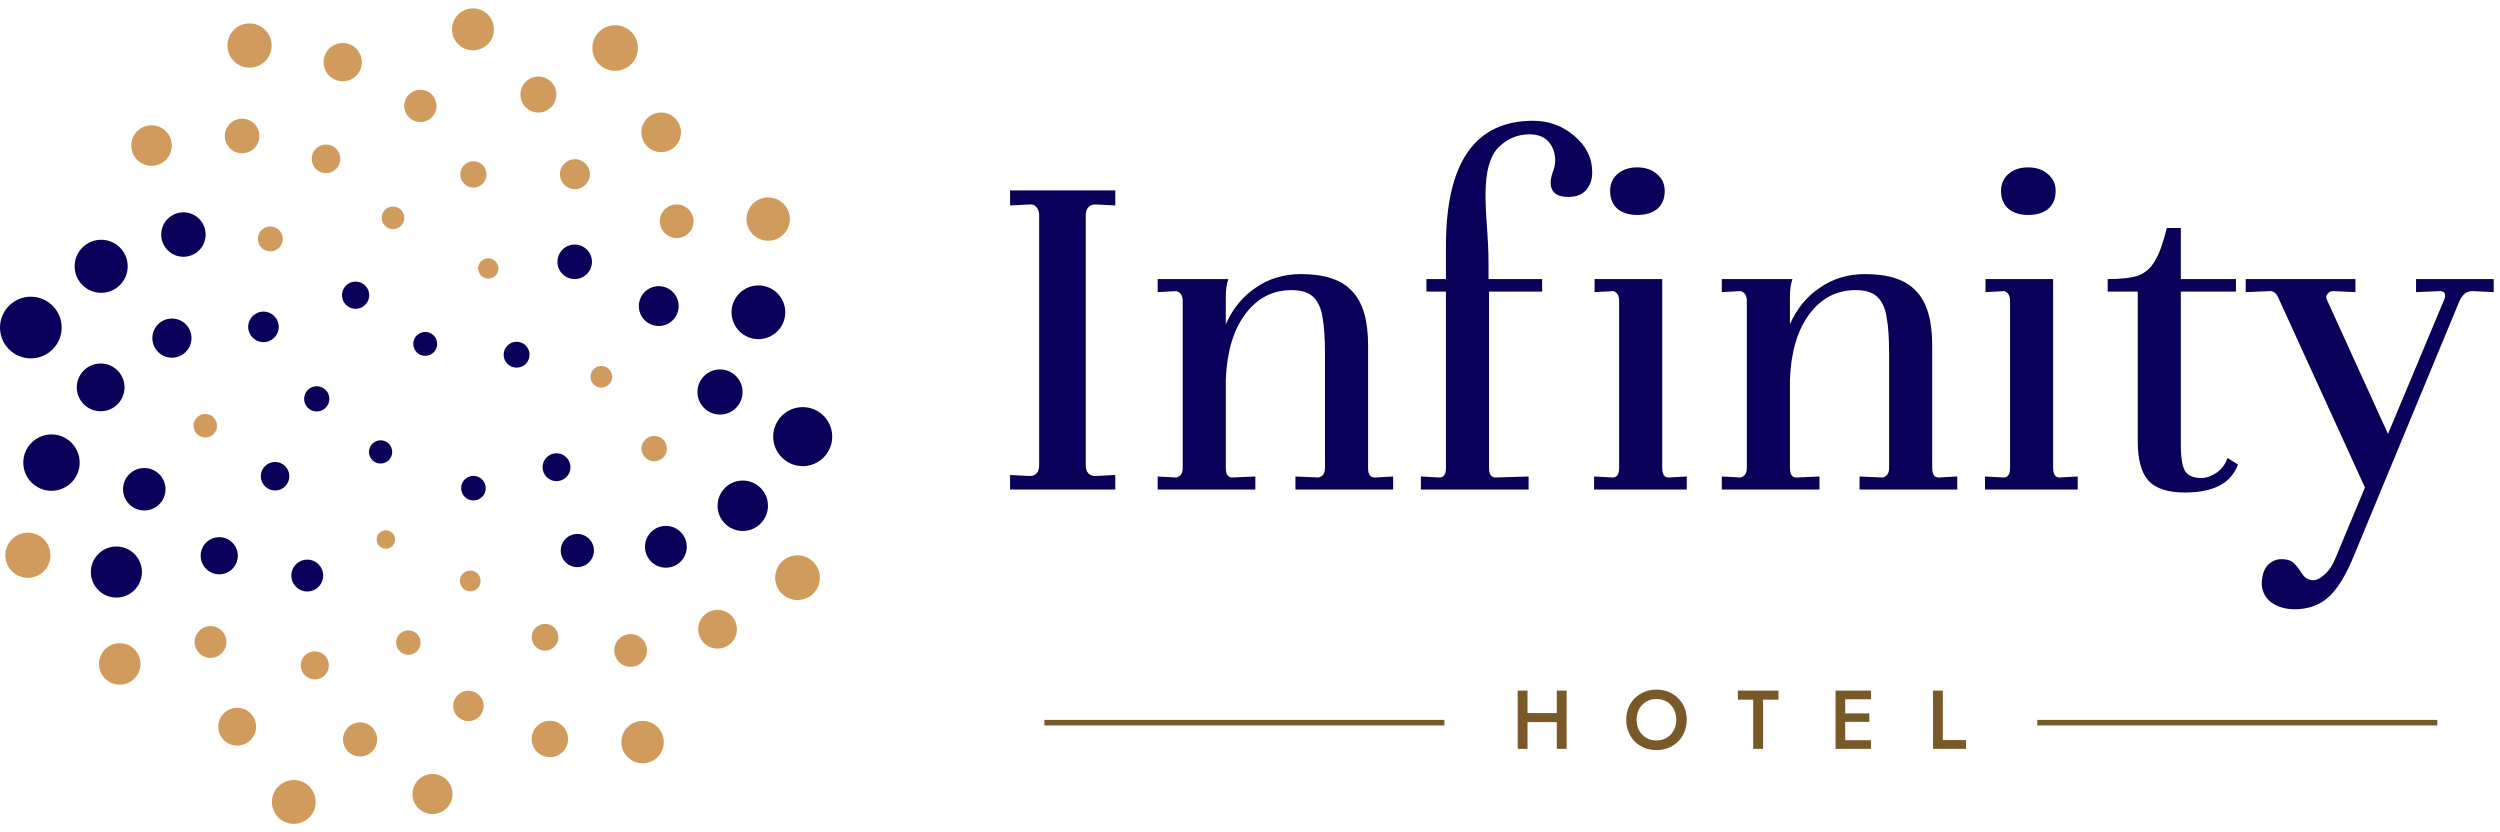
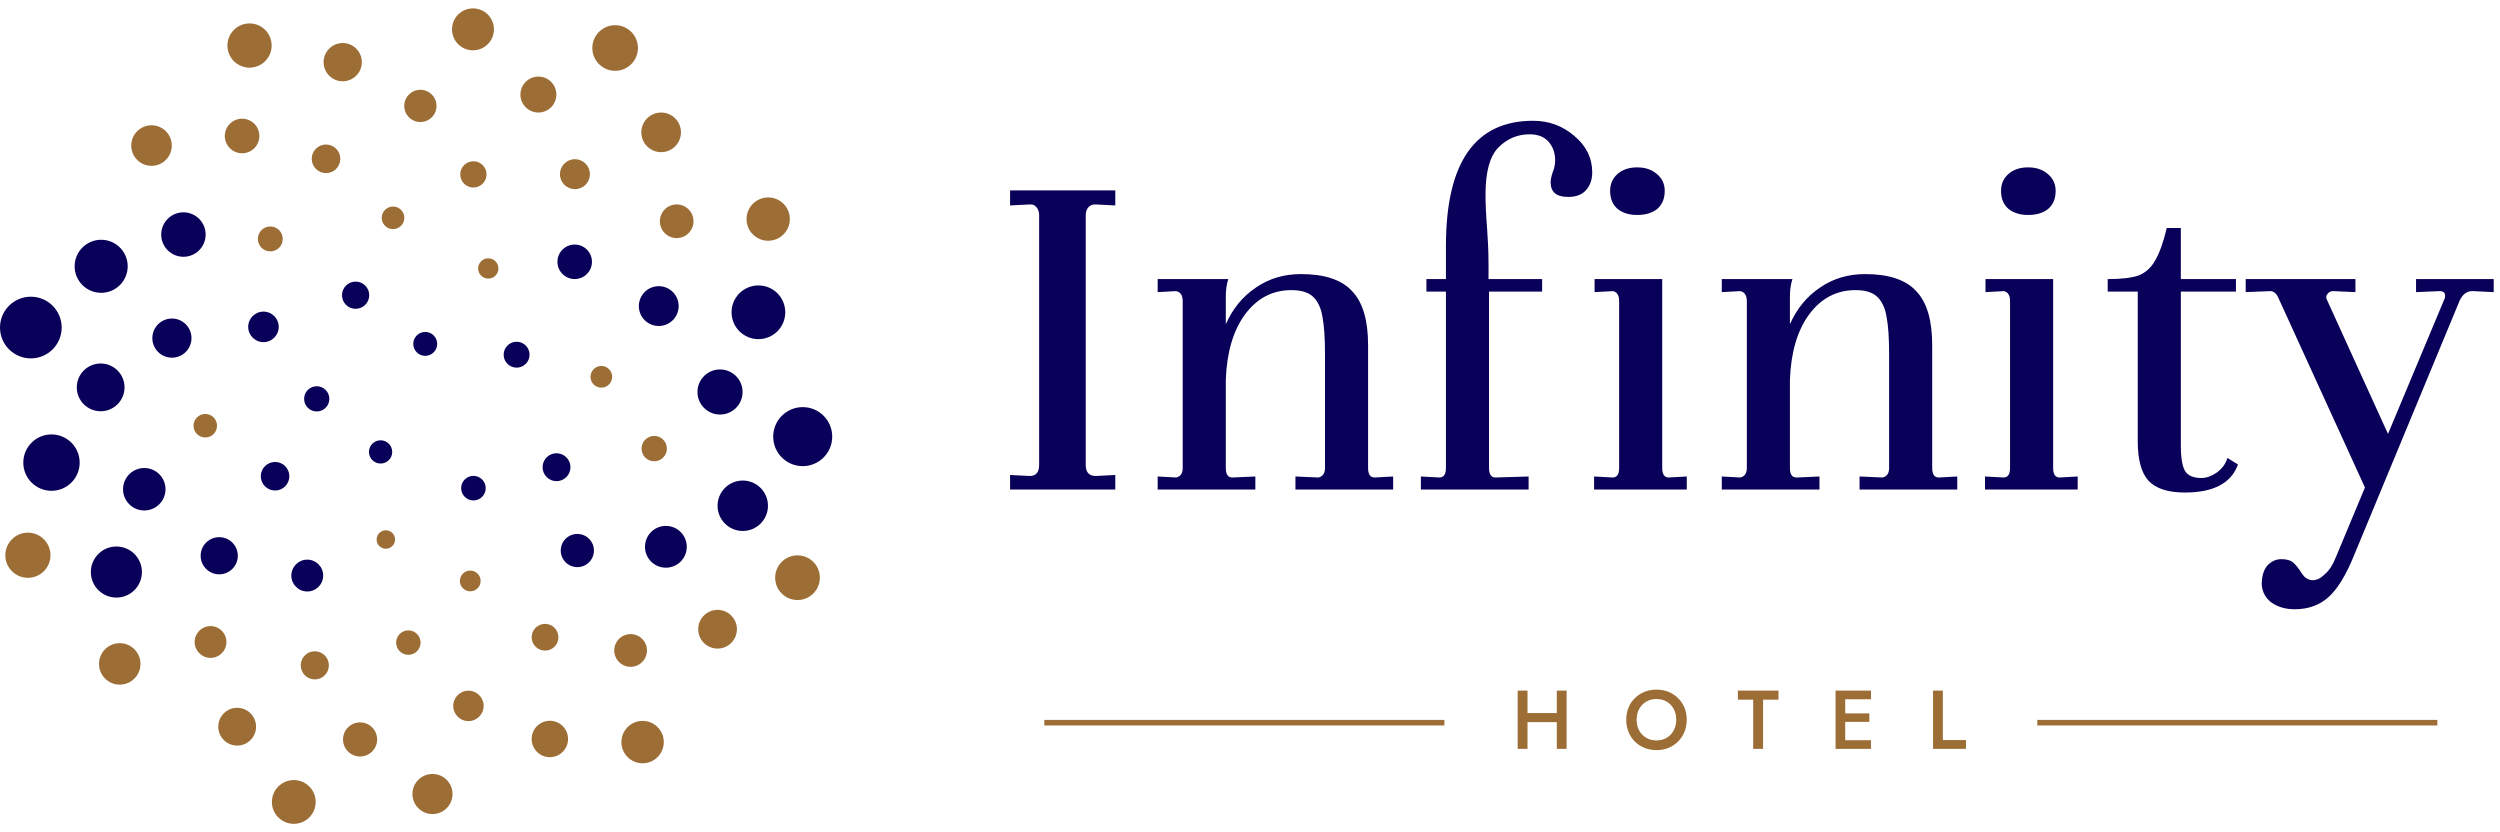
<svg xmlns="http://www.w3.org/2000/svg" width="430" height="143" viewBox="0 0 430 143" fill="none" role="img" aria-label="Infinity Hotel">
  <path d="M65.462 79.73C66.566 79.73 67.461 78.835 67.461 77.731C67.461 76.627 66.566 75.731 65.462 75.731C64.358 75.731 63.462 76.627 63.462 77.731C63.462 78.835 64.358 79.73 65.462 79.73Z" fill="#080059" />
  <path d="M73.138 61.206C74.274 61.206 75.194 60.285 75.194 59.149C75.194 58.013 74.274 57.093 73.138 57.093C72.002 57.093 71.082 58.013 71.082 59.149C71.082 60.285 72.002 61.206 73.138 61.206Z" fill="#080059" />
  <path d="M81.431 86.077C82.598 86.077 83.544 85.131 83.544 83.963C83.544 82.796 82.598 81.85 81.431 81.85C80.264 81.85 79.317 82.796 79.317 83.963C79.317 85.131 80.264 86.077 81.431 86.077Z" fill="#080059" />
  <path d="M54.478 70.773C55.676 70.773 56.648 69.802 56.648 68.603C56.648 67.404 55.676 66.432 54.478 66.432C53.279 66.432 52.307 67.404 52.307 68.603C52.307 69.802 53.279 70.773 54.478 70.773Z" fill="#080059" />
  <path d="M88.856 63.237C90.086 63.237 91.084 62.239 91.084 61.009C91.084 59.779 90.086 58.782 88.856 58.782C87.626 58.782 86.629 59.779 86.629 61.009C86.629 62.239 87.626 63.237 88.856 63.237Z" fill="#080059" />
-   <path d="M66.366 94.385C67.243 94.385 67.953 93.675 67.953 92.798C67.953 91.921 67.243 91.21 66.366 91.21C65.489 91.21 64.778 91.921 64.778 92.798C64.778 93.675 65.489 94.385 66.366 94.385Z" fill="#D09B5C" />
+   <path d="M66.366 94.385C67.243 94.385 67.953 93.675 67.953 92.798C67.953 91.921 67.243 91.21 66.366 91.21C65.489 91.21 64.778 91.921 64.778 92.798C64.778 93.675 65.489 94.385 66.366 94.385Z" fill="#9C6E35" />
  <path d="M61.164 53.117C62.458 53.117 63.506 52.069 63.506 50.776C63.506 49.483 62.458 48.434 61.164 48.434C59.871 48.434 58.823 49.483 58.823 50.776C58.823 52.069 59.871 53.117 61.164 53.117Z" fill="#080059" />
  <path d="M95.721 82.758C97.046 82.758 98.12 81.684 98.12 80.36C98.12 79.035 97.046 77.961 95.721 77.961C94.397 77.961 93.323 79.035 93.323 80.36C93.323 81.684 94.397 82.758 95.721 82.758Z" fill="#080059" />
  <path d="M47.313 84.368C48.669 84.368 49.768 83.269 49.768 81.913C49.768 80.557 48.669 79.457 47.313 79.457C45.957 79.457 44.858 80.557 44.858 81.913C44.858 83.269 45.957 84.368 47.313 84.368Z" fill="#080059" />
-   <path d="M83.986 47.92C84.95 47.92 85.732 47.138 85.732 46.174C85.732 45.21 84.95 44.428 83.986 44.428C83.022 44.428 82.24 45.21 82.24 46.174C82.24 47.138 83.022 47.92 83.986 47.92Z" fill="#D09B5C" />
-   <path d="M80.884 101.708C81.87 101.708 82.669 100.908 82.669 99.922C82.669 98.936 81.87 98.137 80.884 98.137C79.898 98.137 79.098 98.936 79.098 99.922C79.098 100.908 79.898 101.708 80.884 101.708Z" fill="#D09B5C" />
+   <path d="M83.986 47.92C84.95 47.92 85.732 47.138 85.732 46.174C85.732 45.21 84.95 44.428 83.986 44.428C83.022 44.428 82.24 45.21 82.24 46.174C82.24 47.138 83.022 47.92 83.986 47.92Z" fill="#9C6E35" />
+   <path d="M80.884 101.708C81.87 101.708 82.669 100.908 82.669 99.922C82.669 98.936 81.87 98.137 80.884 98.137C79.898 98.137 79.098 98.936 79.098 99.922C79.098 100.908 79.898 101.708 80.884 101.708Z" fill="#9C6E35" />
  <path d="M45.316 58.849C46.766 58.849 47.942 57.673 47.942 56.222C47.942 54.772 46.766 53.596 45.316 53.596C43.865 53.596 42.69 54.772 42.69 56.222C42.69 57.673 43.865 58.849 45.316 58.849Z" fill="#080059" />
-   <path d="M103.431 66.673C104.46 66.673 105.295 65.838 105.295 64.808C105.295 63.779 104.46 62.944 103.431 62.944C102.401 62.944 101.566 63.779 101.566 64.808C101.566 65.838 102.401 66.673 103.431 66.673Z" fill="#D09B5C" />
+   <path d="M103.431 66.673C104.46 66.673 105.295 65.838 105.295 64.808C105.295 63.779 104.46 62.944 103.431 62.944C102.401 62.944 101.566 63.779 101.566 64.808C101.566 65.838 102.401 66.673 103.431 66.673Z" fill="#9C6E35" />
  <path d="M52.849 101.737C54.362 101.737 55.589 100.51 55.589 98.996C55.589 97.483 54.362 96.256 52.849 96.256C51.336 96.256 50.109 97.483 50.109 98.996C50.109 100.51 51.336 101.737 52.849 101.737Z" fill="#080059" />
-   <path d="M67.6 39.41C68.674 39.41 69.544 38.54 69.544 37.466C69.544 36.393 68.674 35.523 67.6 35.523C66.527 35.523 65.657 36.393 65.657 37.466C65.657 38.54 66.527 39.41 67.6 39.41Z" fill="#D09B5C" />
+   <path d="M67.6 39.41C68.674 39.41 69.544 38.54 69.544 37.466C69.544 36.393 68.674 35.523 67.6 35.523C66.527 35.523 65.657 36.393 65.657 37.466C65.657 38.54 66.527 39.41 67.6 39.41Z" fill="#9C6E35" />
  <path d="M99.302 97.546C100.879 97.546 102.156 96.268 102.156 94.692C102.156 93.116 100.879 91.838 99.302 91.838C97.726 91.838 96.448 93.116 96.448 94.692C96.448 96.268 97.726 97.546 99.302 97.546Z" fill="#080059" />
-   <path d="M35.308 75.248C36.426 75.248 37.331 74.342 37.331 73.225C37.331 72.108 36.426 71.202 35.308 71.202C34.191 71.202 33.285 72.108 33.285 73.225C33.285 74.342 34.191 75.248 35.308 75.248Z" fill="#D09B5C" />
+   <path d="M35.308 75.248C36.426 75.248 37.331 74.342 37.331 73.225C37.331 72.108 36.426 71.202 35.308 71.202C34.191 71.202 33.285 72.108 33.285 73.225C33.285 74.342 34.191 75.248 35.308 75.248Z" fill="#9C6E35" />
  <path d="M98.849 47.998C100.488 47.998 101.817 46.669 101.817 45.03C101.817 43.391 100.488 42.062 98.849 42.062C97.209 42.062 95.88 43.391 95.88 45.03C95.88 46.669 97.209 47.998 98.849 47.998Z" fill="#080059" />
-   <path d="M70.237 112.63C71.398 112.63 72.34 111.689 72.34 110.528C72.34 109.367 71.398 108.426 70.237 108.426C69.077 108.426 68.135 109.367 68.135 110.528C68.135 111.689 69.077 112.63 70.237 112.63Z" fill="#D09B5C" />
-   <path d="M46.493 43.237C47.676 43.237 48.635 42.278 48.635 41.095C48.635 39.912 47.676 38.953 46.493 38.953C45.31 38.953 44.351 39.912 44.351 41.095C44.351 42.278 45.31 43.237 46.493 43.237Z" fill="#D09B5C" />
-   <path d="M112.525 79.341C113.73 79.341 114.706 78.365 114.706 77.16C114.706 75.955 113.73 74.979 112.525 74.979C111.32 74.979 110.344 75.955 110.344 77.16C110.344 78.365 111.32 79.341 112.525 79.341Z" fill="#D09B5C" />
+   <path d="M70.237 112.63C71.398 112.63 72.34 111.689 72.34 110.528C72.34 109.367 71.398 108.426 70.237 108.426C69.077 108.426 68.135 109.367 68.135 110.528C68.135 111.689 69.077 112.63 70.237 112.63Z" fill="#9C6E35" />
+   <path d="M46.493 43.237C47.676 43.237 48.635 42.278 48.635 41.095C48.635 39.912 47.676 38.953 46.493 38.953C45.31 38.953 44.351 39.912 44.351 41.095C44.351 42.278 45.31 43.237 46.493 43.237Z" fill="#9C6E35" />
+   <path d="M112.525 79.341C113.73 79.341 114.706 78.365 114.706 77.16C114.706 75.955 113.73 74.979 112.525 74.979C111.32 74.979 110.344 75.955 110.344 77.16C110.344 78.365 111.32 79.341 112.525 79.341Z" fill="#9C6E35" />
  <path d="M37.708 98.784C39.473 98.784 40.904 97.353 40.904 95.588C40.904 93.823 39.473 92.392 37.708 92.392C35.943 92.392 34.512 93.823 34.512 95.588C34.512 97.353 35.943 98.784 37.708 98.784Z" fill="#080059" />
-   <path d="M81.424 32.257C82.672 32.257 83.684 31.244 83.684 29.996C83.684 28.748 82.672 27.736 81.424 27.736C80.175 27.736 79.163 28.748 79.163 29.996C79.163 31.244 80.175 32.257 81.424 32.257Z" fill="#D09B5C" />
-   <path d="M93.747 111.906C95.017 111.906 96.047 110.876 96.047 109.606C96.047 108.336 95.017 107.306 93.747 107.306C92.476 107.306 91.447 108.336 91.447 109.606C91.447 110.876 92.476 111.906 93.747 111.906Z" fill="#D09B5C" />
+   <path d="M81.424 32.257C82.672 32.257 83.684 31.244 83.684 29.996C83.684 28.748 82.672 27.736 81.424 27.736C80.175 27.736 79.163 28.748 79.163 29.996C79.163 31.244 80.175 32.257 81.424 32.257Z" fill="#9C6E35" />
+   <path d="M93.747 111.906C95.017 111.906 96.047 110.876 96.047 109.606C96.047 108.336 95.017 107.306 93.747 107.306C92.476 107.306 91.447 108.336 91.447 109.606C91.447 110.876 92.476 111.906 93.747 111.906Z" fill="#9C6E35" />
  <path d="M29.57 61.523C31.429 61.523 32.936 60.016 32.936 58.156C32.936 56.297 31.429 54.789 29.57 54.789C27.71 54.789 26.203 56.297 26.203 58.156C26.203 60.016 27.71 61.523 29.57 61.523Z" fill="#080059" />
  <path d="M113.305 56.07C115.196 56.07 116.729 54.538 116.729 52.647C116.729 50.756 115.196 49.223 113.305 49.223C111.414 49.223 109.881 50.756 109.881 52.647C109.881 54.538 111.414 56.07 113.305 56.07Z" fill="#080059" />
-   <path d="M54.147 116.859C55.482 116.859 56.565 115.776 56.565 114.44C56.565 113.104 55.482 112.021 54.147 112.021C52.811 112.021 51.728 113.104 51.728 114.44C51.728 115.776 52.811 116.859 54.147 116.859Z" fill="#D09B5C" />
-   <path d="M56.074 29.774C57.432 29.774 58.533 28.674 58.533 27.316C58.533 25.958 57.432 24.857 56.074 24.857C54.717 24.857 53.616 25.958 53.616 27.316C53.616 28.674 54.717 29.774 56.074 29.774Z" fill="#D09B5C" />
+   <path d="M54.147 116.859C55.482 116.859 56.565 115.776 56.565 114.44C56.565 113.104 55.482 112.021 54.147 112.021C52.811 112.021 51.728 113.104 51.728 114.44C51.728 115.776 52.811 116.859 54.147 116.859Z" fill="#9C6E35" />
+   <path d="M56.074 29.774C57.432 29.774 58.533 28.674 58.533 27.316C58.533 25.958 57.432 24.857 56.074 24.857C54.717 24.857 53.616 25.958 53.616 27.316C53.616 28.674 54.717 29.774 56.074 29.774Z" fill="#9C6E35" />
  <path d="M114.531 97.644C116.516 97.644 118.126 96.035 118.126 94.05C118.126 92.064 116.516 90.455 114.531 90.455C112.546 90.455 110.936 92.064 110.936 94.05C110.936 96.035 112.546 97.644 114.531 97.644Z" fill="#080059" />
  <path d="M24.816 87.801C26.833 87.801 28.468 86.166 28.468 84.149C28.468 82.133 26.833 80.498 24.816 80.498C22.799 80.498 21.164 82.133 21.164 84.149C21.164 86.166 22.799 87.801 24.816 87.801Z" fill="#080059" />
-   <path d="M98.887 32.537C100.31 32.537 101.464 31.384 101.464 29.96C101.464 28.537 100.31 27.383 98.887 27.383C97.464 27.383 96.31 28.537 96.31 29.96C96.31 31.384 97.464 32.537 98.887 32.537Z" fill="#D09B5C" />
-   <path d="M80.571 124.03C82.016 124.03 83.188 122.859 83.188 121.414C83.188 119.968 82.016 118.797 80.571 118.797C79.126 118.797 77.954 119.968 77.954 121.414C77.954 122.859 79.126 124.03 80.571 124.03Z" fill="#D09B5C" />
+   <path d="M98.887 32.537C100.31 32.537 101.464 31.384 101.464 29.96C101.464 28.537 100.31 27.383 98.887 27.383C97.464 27.383 96.31 28.537 96.31 29.96C96.31 31.384 97.464 32.537 98.887 32.537Z" fill="#9C6E35" />
+   <path d="M80.571 124.03C82.016 124.03 83.188 122.859 83.188 121.414C83.188 119.968 82.016 118.797 80.571 118.797C79.126 118.797 77.954 119.968 77.954 121.414C77.954 122.859 79.126 124.03 80.571 124.03Z" fill="#9C6E35" />
  <path d="M31.549 44.167C33.66 44.167 35.371 42.456 35.371 40.344C35.371 38.233 33.66 36.522 31.549 36.522C29.438 36.522 27.726 38.233 27.726 40.344C27.726 42.456 29.438 44.167 31.549 44.167Z" fill="#080059" />
  <path d="M123.843 71.303C125.986 71.303 127.723 69.567 127.723 67.424C127.723 65.281 125.986 63.544 123.843 63.544C121.701 63.544 119.964 65.281 119.964 67.424C119.964 69.567 121.701 71.303 123.843 71.303Z" fill="#080059" />
-   <path d="M36.213 113.156C37.724 113.156 38.949 111.931 38.949 110.421C38.949 108.91 37.724 107.685 36.213 107.685C34.702 107.685 33.477 108.91 33.477 110.421C33.477 111.931 34.702 113.156 36.213 113.156Z" fill="#D09B5C" />
-   <path d="M72.305 20.993C73.837 20.993 75.08 19.751 75.08 18.218C75.08 16.685 73.837 15.443 72.305 15.443C70.772 15.443 69.529 16.685 69.529 18.218C69.529 19.751 70.772 20.993 72.305 20.993Z" fill="#D09B5C" />
-   <path d="M108.465 114.694C110.02 114.694 111.28 113.434 111.28 111.88C111.28 110.325 110.02 109.065 108.465 109.065C106.911 109.065 105.651 110.325 105.651 111.88C105.651 113.434 106.911 114.694 108.465 114.694Z" fill="#D09B5C" />
+   <path d="M36.213 113.156C37.724 113.156 38.949 111.931 38.949 110.421C38.949 108.91 37.724 107.685 36.213 107.685C34.702 107.685 33.477 108.91 33.477 110.421C33.477 111.931 34.702 113.156 36.213 113.156Z" fill="#9C6E35" />
+   <path d="M72.305 20.993C73.837 20.993 75.08 19.751 75.08 18.218C75.08 16.685 73.837 15.443 72.305 15.443C70.772 15.443 69.529 16.685 69.529 18.218C69.529 19.751 70.772 20.993 72.305 20.993Z" fill="#9C6E35" />
+   <path d="M108.465 114.694C110.02 114.694 111.28 113.434 111.28 111.88C111.28 110.325 110.02 109.065 108.465 109.065C106.911 109.065 105.651 110.325 105.651 111.88C105.651 113.434 106.911 114.694 108.465 114.694Z" fill="#9C6E35" />
  <path d="M17.314 70.736C19.582 70.736 21.421 68.897 21.421 66.628C21.421 64.36 19.582 62.521 17.314 62.521C15.045 62.521 13.206 64.36 13.206 66.628C13.206 68.897 15.045 70.736 17.314 70.736Z" fill="#080059" />
-   <path d="M116.39 40.95C117.988 40.95 119.284 39.655 119.284 38.056C119.284 36.458 117.988 35.163 116.39 35.163C114.792 35.163 113.496 36.458 113.496 38.056C113.496 39.655 114.792 40.95 116.39 40.95Z" fill="#D09B5C" />
-   <path d="M61.934 130.115C63.555 130.115 64.868 128.802 64.868 127.182C64.868 125.562 63.555 124.248 61.934 124.248C60.314 124.248 59.001 125.562 59.001 127.182C59.001 128.802 60.314 130.115 61.934 130.115Z" fill="#D09B5C" />
-   <path d="M41.64 26.362C43.282 26.362 44.613 25.031 44.613 23.389C44.613 21.747 43.282 20.416 41.64 20.416C39.998 20.416 38.667 21.747 38.667 23.389C38.667 25.031 39.998 26.362 41.64 26.362Z" fill="#D09B5C" />
+   <path d="M116.39 40.95C117.988 40.95 119.284 39.655 119.284 38.056C119.284 36.458 117.988 35.163 116.39 35.163C114.792 35.163 113.496 36.458 113.496 38.056C113.496 39.655 114.792 40.95 116.39 40.95Z" fill="#9C6E35" />
+   <path d="M61.934 130.115C63.555 130.115 64.868 128.802 64.868 127.182C64.868 125.562 63.555 124.248 61.934 124.248C60.314 124.248 59.001 125.562 59.001 127.182C59.001 128.802 60.314 130.115 61.934 130.115Z" fill="#9C6E35" />
+   <path d="M41.64 26.362C43.282 26.362 44.613 25.031 44.613 23.389C44.613 21.747 43.282 20.416 41.64 20.416C39.998 20.416 38.667 21.747 38.667 23.389C38.667 25.031 39.998 26.362 41.64 26.362Z" fill="#9C6E35" />
  <path d="M127.756 91.325C130.15 91.325 132.091 89.384 132.091 86.99C132.091 84.596 130.15 82.654 127.756 82.654C125.361 82.654 123.42 84.596 123.42 86.99C123.42 89.384 125.361 91.325 127.756 91.325Z" fill="#080059" />
  <path d="M20.019 102.784C22.445 102.784 24.411 100.817 24.411 98.391C24.411 95.966 22.445 93.999 20.019 93.999C17.593 93.999 15.626 95.966 15.626 98.391C15.626 100.817 17.593 102.784 20.019 102.784Z" fill="#080059" />
-   <path d="M92.603 19.355C94.31 19.355 95.695 17.971 95.695 16.264C95.695 14.556 94.31 13.172 92.603 13.172C90.895 13.172 89.511 14.556 89.511 16.264C89.511 17.971 90.895 19.355 92.603 19.355Z" fill="#D09B5C" />
-   <path d="M94.575 130.236C96.304 130.236 97.706 128.834 97.706 127.104C97.706 125.375 96.304 123.973 94.575 123.973C92.845 123.973 91.443 125.375 91.443 127.104C91.443 128.834 92.845 130.236 94.575 130.236Z" fill="#D09B5C" />
+   <path d="M92.603 19.355C94.31 19.355 95.695 17.971 95.695 16.264C95.695 14.556 94.31 13.172 92.603 13.172C90.895 13.172 89.511 14.556 89.511 16.264C89.511 17.971 90.895 19.355 92.603 19.355Z" fill="#9C6E35" />
+   <path d="M94.575 130.236C96.304 130.236 97.706 128.834 97.706 127.104C97.706 125.375 96.304 123.973 94.575 123.973C92.845 123.973 91.443 125.375 91.443 127.104C91.443 128.834 92.845 130.236 94.575 130.236Z" fill="#9C6E35" />
  <path d="M17.4 50.366C19.92 50.366 21.963 48.323 21.963 45.803C21.963 43.283 19.92 41.24 17.4 41.24C14.88 41.24 12.837 43.283 12.837 45.803C12.837 48.323 14.88 50.366 17.4 50.366Z" fill="#080059" />
  <path d="M130.446 58.333C132.998 58.333 135.066 56.264 135.066 53.713C135.066 51.161 132.998 49.093 130.446 49.093C127.894 49.093 125.826 51.161 125.826 53.713C125.826 56.264 127.894 58.333 130.446 58.333Z" fill="#080059" />
-   <path d="M40.794 128.242C42.59 128.242 44.045 126.787 44.045 124.992C44.045 123.197 42.59 121.742 40.794 121.742C38.999 121.742 37.544 123.197 37.544 124.992C37.544 126.787 38.999 128.242 40.794 128.242Z" fill="#D09B5C" />
-   <path d="M58.946 13.98C60.762 13.98 62.235 12.507 62.235 10.69C62.235 8.873 60.762 7.4 58.946 7.4C57.129 7.4 55.656 8.873 55.656 10.69C55.656 12.507 57.129 13.98 58.946 13.98Z" fill="#D09B5C" />
-   <path d="M123.422 111.556C125.26 111.556 126.751 110.066 126.751 108.227C126.751 106.388 125.26 104.897 123.422 104.897C121.583 104.897 120.092 106.388 120.092 108.227C120.092 110.066 121.583 111.556 123.422 111.556Z" fill="#D09B5C" />
+   <path d="M40.794 128.242C42.59 128.242 44.045 126.787 44.045 124.992C44.045 123.197 42.59 121.742 40.794 121.742C38.999 121.742 37.544 123.197 37.544 124.992C37.544 126.787 38.999 128.242 40.794 128.242Z" fill="#9C6E35" />
+   <path d="M58.946 13.98C60.762 13.98 62.235 12.507 62.235 10.69C62.235 8.873 60.762 7.4 58.946 7.4C57.129 7.4 55.656 8.873 55.656 10.69C55.656 12.507 57.129 13.98 58.946 13.98Z" fill="#9C6E35" />
+   <path d="M123.422 111.556C125.26 111.556 126.751 110.066 126.751 108.227C126.751 106.388 125.26 104.897 123.422 104.897C121.583 104.897 120.092 106.388 120.092 108.227C120.092 110.066 121.583 111.556 123.422 111.556Z" fill="#9C6E35" />
  <path d="M8.855 84.418C11.533 84.418 13.703 82.247 13.703 79.57C13.703 76.892 11.533 74.721 8.855 74.721C6.178 74.721 4.007 76.892 4.007 79.57C4.007 82.247 6.178 84.418 8.855 84.418Z" fill="#080059" />
-   <path d="M113.716 26.171C115.599 26.171 117.125 24.645 117.125 22.762C117.125 20.88 115.599 19.354 113.716 19.354C111.834 19.354 110.308 20.88 110.308 22.762C110.308 24.645 111.834 26.171 113.716 26.171Z" fill="#D09B5C" />
-   <path d="M74.387 140.018C76.291 140.018 77.835 138.475 77.835 136.57C77.835 134.666 76.291 133.122 74.387 133.122C72.482 133.122 70.939 134.666 70.939 136.57C70.939 138.475 72.482 140.018 74.387 140.018Z" fill="#D09B5C" />
-   <path d="M26.061 28.524C27.987 28.524 29.549 26.962 29.549 25.036C29.549 23.11 27.987 21.548 26.061 21.548C24.135 21.548 22.573 23.11 22.573 25.036C22.573 26.962 24.135 28.524 26.061 28.524Z" fill="#D09B5C" />
+   <path d="M113.716 26.171C115.599 26.171 117.125 24.645 117.125 22.762C117.125 20.88 115.599 19.354 113.716 19.354C111.834 19.354 110.308 20.88 110.308 22.762C110.308 24.645 111.834 26.171 113.716 26.171Z" fill="#9C6E35" />
+   <path d="M74.387 140.018C76.291 140.018 77.835 138.475 77.835 136.57C77.835 134.666 76.291 133.122 74.387 133.122C72.482 133.122 70.939 134.666 70.939 136.57C70.939 138.475 72.482 140.018 74.387 140.018Z" fill="#9C6E35" />
+   <path d="M26.061 28.524C27.987 28.524 29.549 26.962 29.549 25.036C29.549 23.11 27.987 21.548 26.061 21.548C24.135 21.548 22.573 23.11 22.573 25.036C22.573 26.962 24.135 28.524 26.061 28.524Z" fill="#9C6E35" />
  <path d="M138.066 80.176C140.869 80.176 143.142 77.903 143.142 75.1C143.142 72.296 140.869 70.024 138.066 70.024C135.263 70.024 132.99 72.296 132.99 75.1C132.99 77.903 135.263 80.176 138.066 80.176Z" fill="#080059" />
-   <path d="M20.595 117.759C22.565 117.759 24.162 116.162 24.162 114.192C24.162 112.222 22.565 110.625 20.595 110.625C18.625 110.625 17.028 112.222 17.028 114.192C17.028 116.162 18.625 117.759 20.595 117.759Z" fill="#D09B5C" />
-   <path d="M81.352 8.654C83.344 8.654 84.959 7.04 84.959 5.048C84.959 3.056 83.344 1.441 81.352 1.441C79.36 1.441 77.746 3.056 77.746 5.048C77.746 7.04 79.36 8.654 81.352 8.654Z" fill="#D09B5C" />
-   <path d="M110.528 131.286C112.542 131.286 114.174 129.654 114.174 127.64C114.174 125.626 112.542 123.994 110.528 123.994C108.514 123.994 106.882 125.626 106.882 127.64C106.882 129.654 108.514 131.286 110.528 131.286Z" fill="#D09B5C" />
+   <path d="M20.595 117.759C22.565 117.759 24.162 116.162 24.162 114.192C24.162 112.222 22.565 110.625 20.595 110.625C18.625 110.625 17.028 112.222 17.028 114.192C17.028 116.162 18.625 117.759 20.595 117.759Z" fill="#9C6E35" />
+   <path d="M81.352 8.654C83.344 8.654 84.959 7.04 84.959 5.048C84.959 3.056 83.344 1.441 81.352 1.441C79.36 1.441 77.746 3.056 77.746 5.048C77.746 7.04 79.36 8.654 81.352 8.654Z" fill="#9C6E35" />
+   <path d="M110.528 131.286C112.542 131.286 114.174 129.654 114.174 127.64C114.174 125.626 112.542 123.994 110.528 123.994C108.514 123.994 106.882 125.626 106.882 127.64C106.882 129.654 108.514 131.286 110.528 131.286Z" fill="#9C6E35" />
  <path d="M5.304 61.641C8.233 61.641 10.608 59.266 10.608 56.337C10.608 53.407 8.233 51.033 5.304 51.033C2.375 51.033 0 53.407 0 56.337C0 59.266 2.375 61.641 5.304 61.641Z" fill="#080059" />
-   <path d="M132.128 41.408C134.186 41.408 135.853 39.74 135.853 37.682C135.853 35.625 134.186 33.957 132.128 33.957C130.071 33.957 128.403 35.625 128.403 37.682C128.403 39.74 130.071 41.408 132.128 41.408Z" fill="#D09B5C" />
-   <path d="M50.532 141.701C52.612 141.701 54.297 140.015 54.297 137.936C54.297 135.856 52.612 134.171 50.532 134.171C48.453 134.171 46.768 135.856 46.768 137.936C46.768 140.015 48.453 141.701 50.532 141.701Z" fill="#D09B5C" />
-   <path d="M42.92 11.637C45.021 11.637 46.725 9.934 46.725 7.833C46.725 5.731 45.021 4.028 42.92 4.028C40.819 4.028 39.116 5.731 39.116 7.833C39.116 9.934 40.819 11.637 42.92 11.637Z" fill="#D09B5C" />
-   <path d="M137.171 103.207C139.294 103.207 141.015 101.486 141.015 99.363C141.015 97.24 139.294 95.519 137.171 95.519C135.048 95.519 133.327 97.24 133.327 99.363C133.327 101.486 135.048 103.207 137.171 103.207Z" fill="#D09B5C" />
-   <path d="M4.799 99.386C6.944 99.386 8.683 97.647 8.683 95.502C8.683 93.358 6.944 91.619 4.799 91.619C2.655 91.619 0.916 93.358 0.916 95.502C0.916 97.647 2.655 99.386 4.799 99.386Z" fill="#D09B5C" />
-   <path d="M105.802 12.18C107.969 12.18 109.725 10.424 109.725 8.257C109.725 6.09 107.969 4.333 105.802 4.333C103.635 4.333 101.879 6.09 101.879 8.257C101.879 10.424 103.635 12.18 105.802 12.18Z" fill="#D09B5C" />
+   <path d="M132.128 41.408C134.186 41.408 135.853 39.74 135.853 37.682C135.853 35.625 134.186 33.957 132.128 33.957C130.071 33.957 128.403 35.625 128.403 37.682C128.403 39.74 130.071 41.408 132.128 41.408Z" fill="#9C6E35" />
+   <path d="M50.532 141.701C52.612 141.701 54.297 140.015 54.297 137.936C54.297 135.856 52.612 134.171 50.532 134.171C48.453 134.171 46.768 135.856 46.768 137.936C46.768 140.015 48.453 141.701 50.532 141.701Z" fill="#9C6E35" />
+   <path d="M42.92 11.637C45.021 11.637 46.725 9.934 46.725 7.833C46.725 5.731 45.021 4.028 42.92 4.028C40.819 4.028 39.116 5.731 39.116 7.833C39.116 9.934 40.819 11.637 42.92 11.637Z" fill="#9C6E35" />
+   <path d="M137.171 103.207C139.294 103.207 141.015 101.486 141.015 99.363C141.015 97.24 139.294 95.519 137.171 95.519C135.048 95.519 133.327 97.24 133.327 99.363C133.327 101.486 135.048 103.207 137.171 103.207Z" fill="#9C6E35" />
+   <path d="M4.799 99.386C6.944 99.386 8.683 97.647 8.683 95.502C8.683 93.358 6.944 91.619 4.799 91.619C2.655 91.619 0.916 93.358 0.916 95.502C0.916 97.647 2.655 99.386 4.799 99.386Z" fill="#9C6E35" />
+   <path d="M105.802 12.18C107.969 12.18 109.725 10.424 109.725 8.257C109.725 6.09 107.969 4.333 105.802 4.333C103.635 4.333 101.879 6.09 101.879 8.257C101.879 10.424 103.635 12.18 105.802 12.18Z" fill="#9C6E35" />
  <path d="M173.735 81.698L177.096 81.87C178.187 81.87 178.733 81.238 178.733 79.974V36.974C178.733 36.457 178.589 36.026 178.302 35.682C178.015 35.28 177.613 35.107 177.096 35.165L173.735 35.337V32.752H191.831V35.337L188.47 35.165H188.298C187.838 35.165 187.465 35.337 187.178 35.682C186.89 36.026 186.747 36.457 186.747 36.974V79.974C186.747 81.238 187.321 81.87 188.47 81.87L191.831 81.698V84.197H173.735V81.698ZM239.62 81.956V84.197H222.816V81.956L226.78 82.129C227.527 81.956 227.9 81.41 227.9 80.491V60.93C227.9 58.173 227.757 56.047 227.469 54.553C227.24 53.06 226.722 51.911 225.918 51.107C225.114 50.302 223.85 49.9 222.127 49.9C218.852 49.9 216.181 51.308 214.113 54.123C212.102 56.88 211.01 60.614 210.838 65.325V80.491C210.838 81.583 211.211 82.129 211.958 82.129L215.922 81.956V84.197H199.119V81.956L202.307 82.129C203.054 81.956 203.427 81.41 203.427 80.491V51.796C203.427 50.819 203.054 50.245 202.307 50.072L199.119 50.245V48.004H211.269C210.982 48.866 210.838 49.871 210.838 51.02V55.76C212.044 53.06 213.768 50.963 216.008 49.469C218.249 47.918 220.834 47.143 223.764 47.143C227.843 47.143 230.773 48.119 232.553 50.072C234.392 51.968 235.311 55.071 235.311 59.379V80.491C235.311 81.583 235.684 82.129 236.431 82.129L239.62 81.956ZM244.393 81.956L247.581 82.129C248.328 82.129 248.701 81.583 248.701 80.491V50.159H245.341V48.004H248.701V42.317C248.701 27.955 253.699 20.774 263.695 20.774C266.395 20.774 268.751 21.636 270.761 23.359C272.83 25.082 273.864 27.179 273.864 29.65C273.864 30.856 273.519 31.861 272.83 32.666C272.14 33.47 271.106 33.872 269.727 33.872C267.717 33.872 266.711 33.039 266.711 31.373C266.711 30.913 266.826 30.339 267.056 29.65C267.343 28.96 267.487 28.271 267.487 27.581C267.487 26.318 267.114 25.255 266.367 24.393C265.62 23.531 264.528 23.101 263.092 23.101C261.024 23.101 259.243 23.847 257.749 25.341C256.256 26.835 255.509 29.535 255.509 33.441C255.509 35.05 255.595 36.946 255.768 39.129C255.825 39.933 255.882 40.881 255.94 41.972C255.997 43.064 256.026 44.242 256.026 45.505V48.004H265.246V50.159H256.112V80.491C256.112 81.583 256.486 82.129 257.232 82.129L262.92 81.956V84.197H244.393V81.956ZM281.594 28.788C282.972 28.788 284.093 29.161 284.954 29.908C285.874 30.655 286.333 31.632 286.333 32.838C286.333 34.159 285.902 35.193 285.041 35.94C284.179 36.63 283.03 36.974 281.594 36.974C280.215 36.974 279.095 36.63 278.233 35.94C277.371 35.193 276.94 34.159 276.94 32.838C276.94 31.632 277.371 30.655 278.233 29.908C279.095 29.161 280.215 28.788 281.594 28.788ZM285.902 80.491C285.902 81.583 286.276 82.129 287.022 82.129L290.125 81.956V84.197H274.183V81.956L277.371 82.129C278.118 82.129 278.491 81.583 278.491 80.491V51.796C278.491 50.819 278.147 50.245 277.457 50.072L274.269 50.245V48.004H285.902V80.491ZM336.648 81.956V84.197H319.844V81.956L323.808 82.129C324.555 81.956 324.928 81.41 324.928 80.491V60.93C324.928 58.173 324.785 56.047 324.497 54.553C324.268 53.06 323.751 51.911 322.946 51.107C322.142 50.302 320.878 49.9 319.155 49.9C315.88 49.9 313.209 51.308 311.141 54.123C309.13 56.88 308.038 60.614 307.866 65.325V80.491C307.866 81.583 308.24 82.129 308.986 82.129L312.95 81.956V84.197H296.147V81.956L299.335 82.129C300.082 81.956 300.455 81.41 300.455 80.491V51.796C300.455 50.819 300.082 50.245 299.335 50.072L296.147 50.245V48.004H308.297C308.01 48.866 307.866 49.871 307.866 51.02V55.76C309.072 53.06 310.796 50.963 313.036 49.469C315.277 47.918 317.862 47.143 320.792 47.143C324.871 47.143 327.801 48.119 329.582 50.072C331.42 51.968 332.339 55.071 332.339 59.379V80.491C332.339 81.583 332.712 82.129 333.459 82.129L336.648 81.956ZM348.832 28.788C350.21 28.788 351.331 29.161 352.192 29.908C353.111 30.655 353.571 31.632 353.571 32.838C353.571 34.159 353.14 35.193 352.279 35.94C351.417 36.63 350.268 36.974 348.832 36.974C347.453 36.974 346.333 36.63 345.471 35.94C344.609 35.193 344.178 34.159 344.178 32.838C344.178 31.632 344.609 30.655 345.471 29.908C346.333 29.161 347.453 28.788 348.832 28.788ZM353.14 80.491C353.14 81.583 353.514 82.129 354.26 82.129L357.363 81.956V84.197H341.421V81.956L344.609 82.129C345.356 82.129 345.729 81.583 345.729 80.491V51.796C345.729 50.819 345.385 50.245 344.695 50.072L341.507 50.245V48.004H353.14V80.491ZM375.104 48.004H384.583V50.159H375.104V76.614C375.104 78.797 375.363 80.29 375.88 81.095C376.397 81.841 377.316 82.215 378.637 82.215C379.499 82.215 380.389 81.899 381.308 81.267C382.228 80.578 382.831 79.745 383.118 78.768L384.928 79.888C383.779 83.105 380.734 84.714 375.793 84.714C372.864 84.714 370.767 84.024 369.503 82.646C368.296 81.267 367.693 79.026 367.693 75.924V50.159H362.523V48.004C364.821 48.004 366.573 47.803 367.779 47.401C368.986 46.942 369.934 46.109 370.623 44.902C371.37 43.696 372.059 41.8 372.691 39.215H375.104V48.004ZM428.917 48.004V50.245L425.384 50.072H425.211C424.292 50.072 423.574 50.618 423.057 51.71L404.875 95.572C403.496 98.961 402.031 101.345 400.48 102.724C398.929 104.103 397.004 104.792 394.706 104.792C393.155 104.792 391.834 104.419 390.742 103.672C389.708 102.925 389.134 101.891 389.019 100.57C389.019 99.133 389.335 98.042 389.967 97.295C390.656 96.548 391.46 96.175 392.38 96.175C393.241 96.175 393.902 96.347 394.362 96.692C394.821 97.094 395.252 97.611 395.654 98.243C395.712 98.358 395.855 98.559 396.085 98.846C396.315 99.191 396.573 99.421 396.861 99.535C397.148 99.708 397.464 99.794 397.808 99.794C398.498 99.794 399.187 99.449 399.877 98.76C400.623 98.128 401.255 97.151 401.772 95.83L406.77 83.852L391.863 51.193C391.518 50.446 391.058 50.072 390.484 50.072L386.261 50.245V48.004H405.133V50.245L401.255 50.072C400.853 50.072 400.537 50.245 400.307 50.59C400.078 50.877 400.049 51.193 400.221 51.538L410.734 74.632L420.472 51.365C420.529 51.25 420.558 51.078 420.558 50.848C420.558 50.331 420.242 50.072 419.61 50.072L415.56 50.245V48.004H428.917Z" fill="#080059" />
-   <rect x="179.627" y="123.824" width="68.809" height="0.957" fill="#7A5929" />
-   <path d="M261.715 124.208V122.648H268.858V124.208H261.715ZM267.77 118.783H269.459V128.803H267.77V118.783ZM261.043 118.783H262.732V128.803H261.043V118.783ZM281.5 123.793C281.5 124.48 281.643 125.096 281.929 125.64C282.225 126.174 282.63 126.594 283.146 126.899C283.661 127.205 284.248 127.357 284.906 127.357C285.574 127.357 286.161 127.205 286.667 126.899C287.182 126.594 287.583 126.174 287.869 125.64C288.165 125.096 288.313 124.48 288.313 123.793C288.313 123.106 288.17 122.495 287.884 121.961C287.598 121.417 287.197 120.992 286.681 120.687C286.176 120.382 285.584 120.229 284.906 120.229C284.248 120.229 283.661 120.382 283.146 120.687C282.63 120.992 282.225 121.417 281.929 121.961C281.643 122.495 281.5 123.106 281.5 123.793ZM279.71 123.793C279.71 123.039 279.839 122.348 280.097 121.718C280.355 121.088 280.717 120.544 281.185 120.086C281.662 119.618 282.215 119.256 282.845 118.998C283.485 118.74 284.172 118.612 284.906 118.612C285.66 118.612 286.352 118.74 286.982 118.998C287.612 119.256 288.161 119.618 288.628 120.086C289.105 120.544 289.473 121.088 289.73 121.718C289.988 122.348 290.117 123.039 290.117 123.793C290.117 124.538 289.988 125.229 289.73 125.869C289.473 126.508 289.11 127.062 288.642 127.529C288.175 127.997 287.621 128.364 286.982 128.631C286.352 128.889 285.66 129.018 284.906 129.018C284.162 129.018 283.47 128.889 282.831 128.631C282.192 128.364 281.638 127.997 281.17 127.529C280.712 127.062 280.355 126.508 280.097 125.869C279.839 125.229 279.71 124.538 279.71 123.793ZM298.913 120.344V118.783H305.898V120.344H303.25V128.803H301.546V120.344H298.913ZM316.761 128.803V127.315H321.814V128.803H316.761ZM316.761 120.272V118.783H321.814V120.272H316.761ZM316.761 124.165V122.705H321.528V124.165H316.761ZM315.716 118.783H317.377V128.803H315.716V118.783ZM332.482 118.783H334.171V127.286H338.151V128.803H332.482V118.783Z" fill="#7A5929" />
-   <rect x="350.416" y="123.824" width="68.809" height="0.957" fill="#7A5929" />
+   <rect x="179.627" y="123.824" width="68.809" height="0.957" fill="#9C6E35" />
+   <path d="M261.715 124.208V122.648H268.858V124.208H261.715ZM267.77 118.783H269.459V128.803H267.77V118.783ZM261.043 118.783H262.732V128.803H261.043V118.783ZM281.5 123.793C281.5 124.48 281.643 125.096 281.929 125.64C282.225 126.174 282.63 126.594 283.146 126.899C283.661 127.205 284.248 127.357 284.906 127.357C285.574 127.357 286.161 127.205 286.667 126.899C287.182 126.594 287.583 126.174 287.869 125.64C288.165 125.096 288.313 124.48 288.313 123.793C288.313 123.106 288.17 122.495 287.884 121.961C287.598 121.417 287.197 120.992 286.681 120.687C286.176 120.382 285.584 120.229 284.906 120.229C284.248 120.229 283.661 120.382 283.146 120.687C282.63 120.992 282.225 121.417 281.929 121.961C281.643 122.495 281.5 123.106 281.5 123.793ZM279.71 123.793C279.71 123.039 279.839 122.348 280.097 121.718C280.355 121.088 280.717 120.544 281.185 120.086C281.662 119.618 282.215 119.256 282.845 118.998C283.485 118.74 284.172 118.612 284.906 118.612C285.66 118.612 286.352 118.74 286.982 118.998C287.612 119.256 288.161 119.618 288.628 120.086C289.105 120.544 289.473 121.088 289.73 121.718C289.988 122.348 290.117 123.039 290.117 123.793C290.117 124.538 289.988 125.229 289.73 125.869C289.473 126.508 289.11 127.062 288.642 127.529C288.175 127.997 287.621 128.364 286.982 128.631C286.352 128.889 285.66 129.018 284.906 129.018C284.162 129.018 283.47 128.889 282.831 128.631C282.192 128.364 281.638 127.997 281.17 127.529C280.712 127.062 280.355 126.508 280.097 125.869C279.839 125.229 279.71 124.538 279.71 123.793ZM298.913 120.344V118.783H305.898V120.344H303.25V128.803H301.546V120.344H298.913ZM316.761 128.803V127.315H321.814V128.803H316.761ZM316.761 120.272V118.783H321.814V120.272H316.761ZM316.761 124.165V122.705H321.528V124.165H316.761ZM315.716 118.783H317.377V128.803H315.716V118.783ZM332.482 118.783H334.171V127.286H338.151V128.803H332.482V118.783Z" fill="#9C6E35" />
+   <rect x="350.416" y="123.824" width="68.809" height="0.957" fill="#9C6E35" />
</svg>
